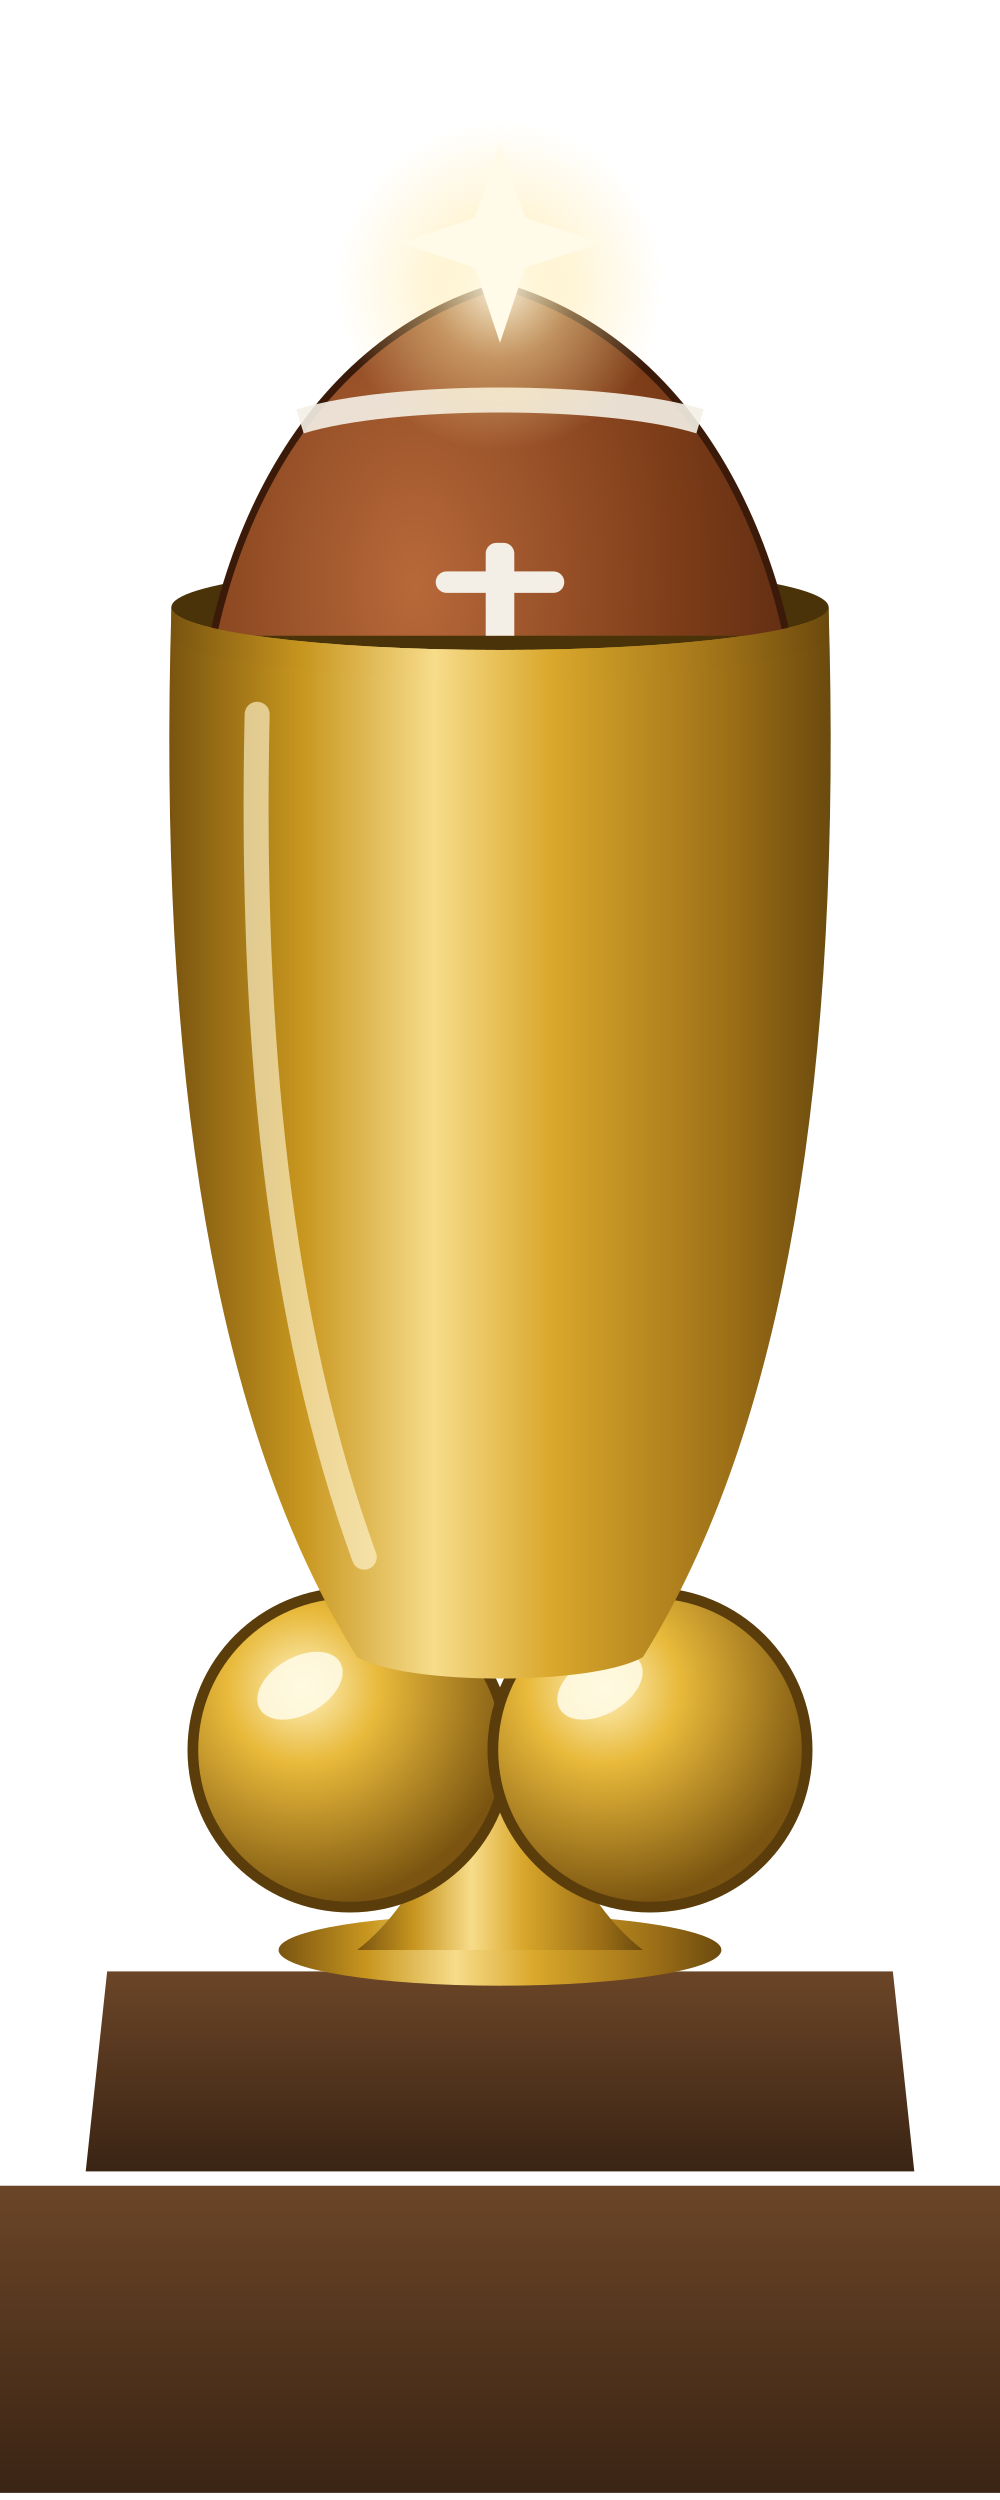
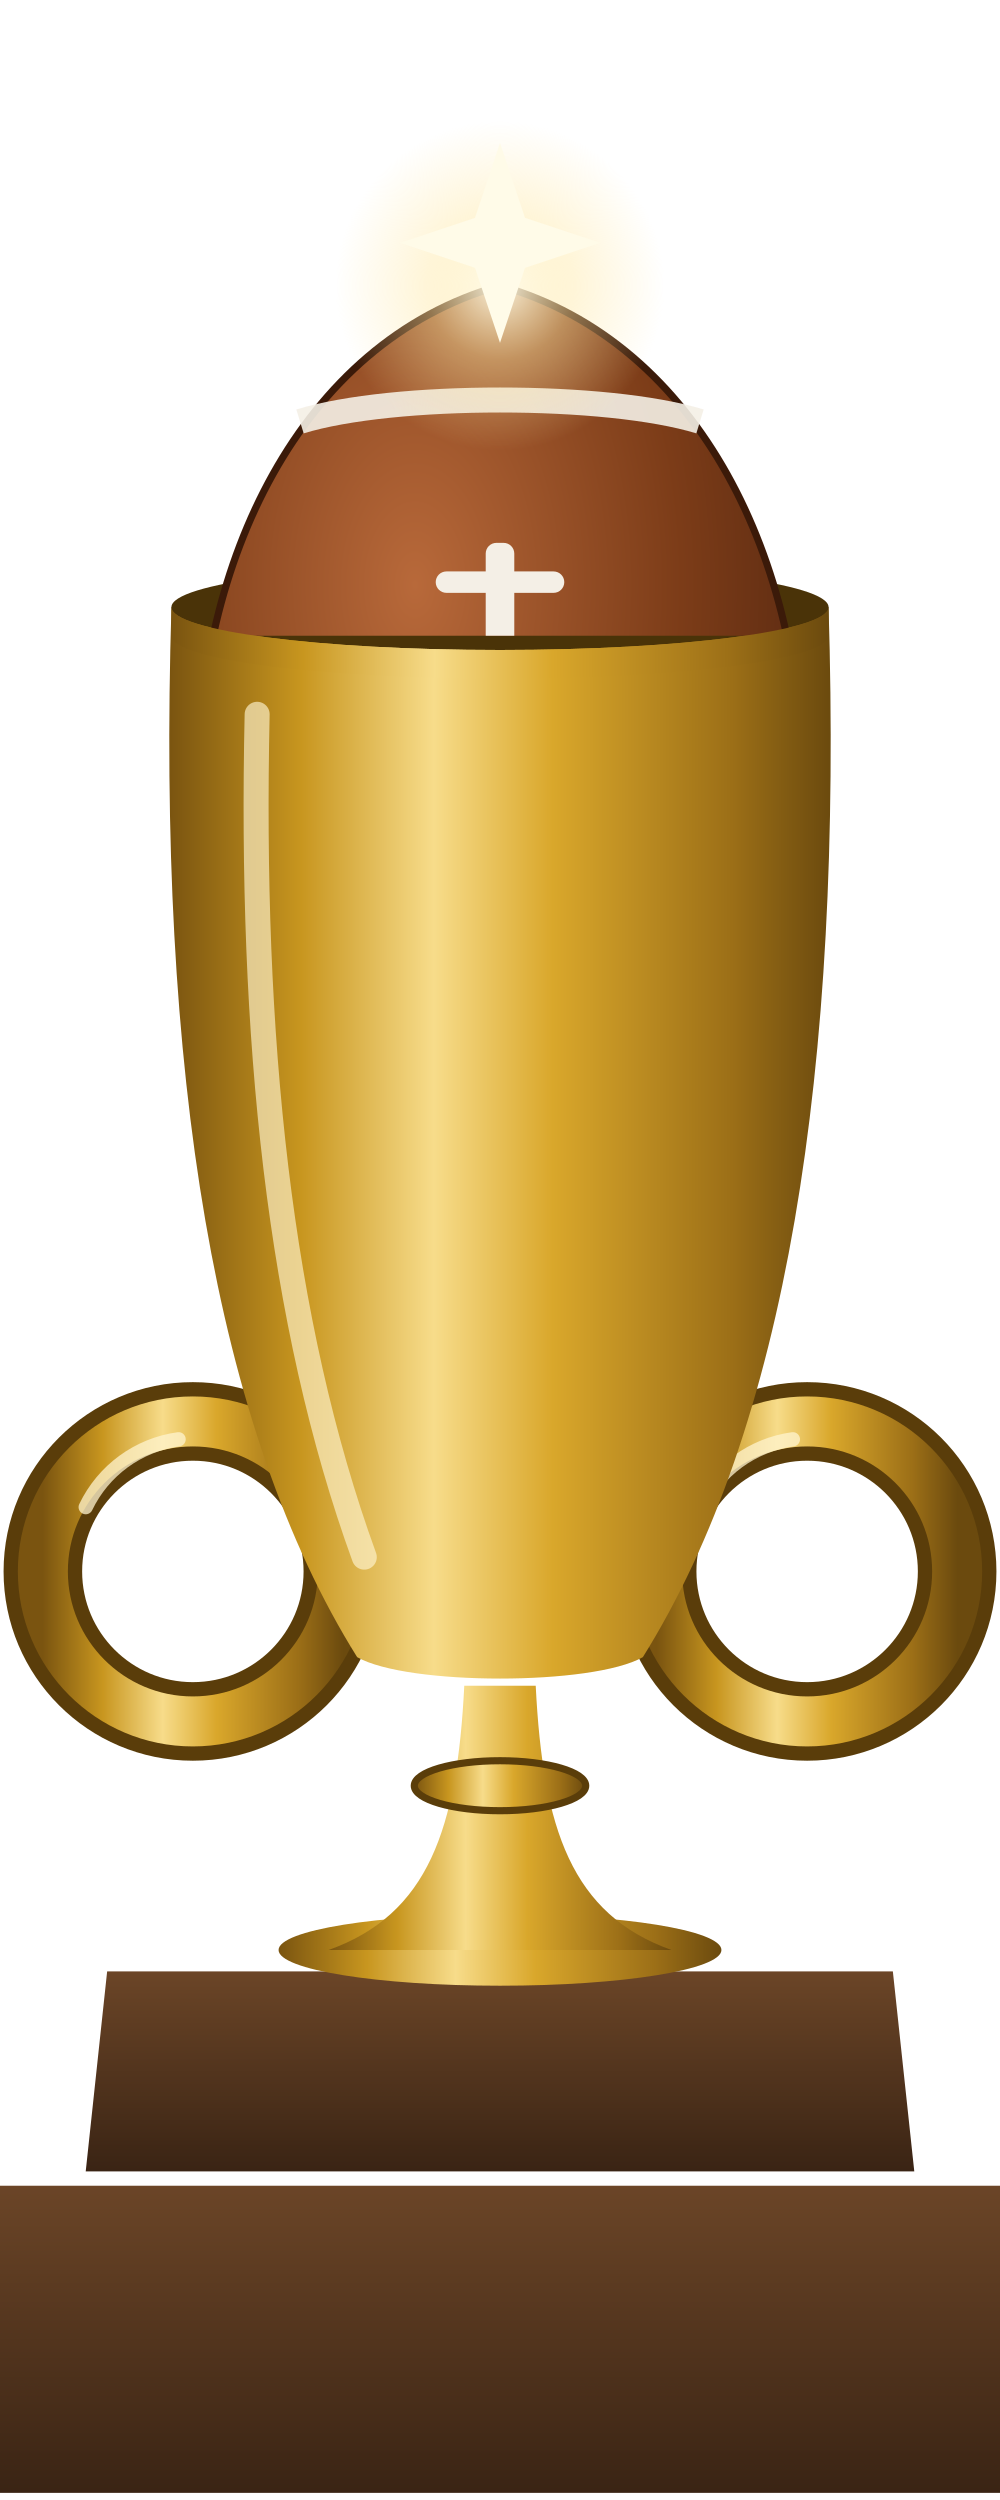
<svg xmlns="http://www.w3.org/2000/svg" viewBox="300 300 280 700" role="img" aria-label="The Glassboro Cup">
  <style>
.glow{transform-origin:440px 380px;animation:glow 2.4s ease-in-out infinite}
@keyframes glow{0%,100%{opacity:.3;transform:scale(.6)}50%{opacity:1;transform:scale(1.2)}}
.tw{transform-origin:440px 368px;animation:tw 1.8s ease-in-out infinite}
@keyframes tw{0%,100%{opacity:.2;transform:scale(.4) rotate(0)}50%{opacity:1;transform:scale(1) rotate(45deg)}}
@media (prefers-reduced-motion:reduce){.glow,.tw{animation:none}}
</style>
  <defs>
    <linearGradient id="g" x1="0" y1="0" x2="1" y2="0">
      <stop offset="0" stop-color="#7a5410" />
      <stop offset=".2" stop-color="#c8961f" />
      <stop offset=".4" stop-color="#f7dc8a" />
      <stop offset=".58" stop-color="#d9a72b" />
      <stop offset=".85" stop-color="#9c6f17" />
      <stop offset="1" stop-color="#6b4a0e" />
    </linearGradient>
    <radialGradient id="b" cx="35%" cy="30%" r="70%">
      <stop offset="0" stop-color="#fff2c0" />
      <stop offset=".35" stop-color="#e8b93a" />
      <stop offset="1" stop-color="#7a5410" />
    </radialGradient>
    <radialGradient id="l" cx="36%" cy="30%" r="80%">
      <stop offset="0" stop-color="#b8693a" />
      <stop offset=".55" stop-color="#7c3c18" />
      <stop offset="1" stop-color="#4a210e" />
    </radialGradient>
    <linearGradient id="w" x1="0" y1="0" x2="0" y2="1">
      <stop offset="0" stop-color="#6b4527" />
      <stop offset="1" stop-color="#3a2414" />
    </linearGradient>
    <radialGradient id="t" cx="50%" cy="50%" r="50%">
      <stop offset="0" stop-color="#fffbe8" stop-opacity=".95" />
      <stop offset=".45" stop-color="#ffe9a8" stop-opacity=".45" />
      <stop offset="1" stop-color="#ffe9a8" stop-opacity="0" />
    </radialGradient>
    <clipPath id="c">
      <rect x="0" y="0" width="880" height="478" />
    </clipPath>
  </defs>
  <path d="M 300 912 L 580 912 L 588 998 L 292 998 Z" fill="url(#w)" />
  <path d="M 330 852 L 550 852 L 556 908 L 324 908 Z" fill="url(#w)" />
  <ellipse cx="440" cy="846" rx="62" ry="10" fill="url(#g)" />
-   <path d="M 400 846 C 418 832 426 808 428 790 L 452 790 C 454 808 462 832 480 846 Z" fill="url(#g)" />
-   <circle cx="398" cy="790" r="44" fill="url(#b)" stroke="#5a3d0a" stroke-width="3" />
-   <circle cx="482" cy="790" r="44" fill="url(#b)" stroke="#5a3d0a" stroke-width="3" />
-   <ellipse cx="384" cy="772" rx="13" ry="8" fill="#fffbe8" opacity=".85" transform="rotate(-30 384 772)" />
-   <ellipse cx="468" cy="772" rx="13" ry="8" fill="#fffbe8" opacity=".85" transform="rotate(-30 468 772)" />
+   <path d="M 392 846 C 420 836 428 812 430 772 L 450 772 C 452 812 460 836 488 846 Z" fill="url(#g)" />
+   <ellipse cx="440" cy="800" rx="24" ry="7" fill="url(#g)" stroke="#5a3d0a" stroke-width="2" />
+   <g fill="none">
+     <circle cx="354" cy="740" r="42" stroke="#5a3d0a" stroke-width="22" />
+     <circle cx="526" cy="740" r="42" stroke="#5a3d0a" stroke-width="22" />
+     <circle cx="354" cy="740" r="42" stroke="url(#g)" stroke-width="14" />
+     <circle cx="526" cy="740" r="42" stroke="url(#g)" stroke-width="14" />
+     <path d="M 324 722 A 34 34 0 0 1 350 703 M 496 722 A 34 34 0 0 1 522 703" stroke="#fff4cf" stroke-width="4" stroke-linecap="round" opacity=".75" />
+   </g>
  <path d="M 348 470 L 532 470 C 536 600 520 700 480 764 C 466 772 414 772 400 764 C 360 700 344 600 348 470 Z" fill="url(#g)" />
  <path d="M 372 500 C 370 590 378 670 402 736" fill="none" stroke="#fff4cf" stroke-width="7" stroke-linecap="round" opacity=".65" />
  <ellipse cx="440" cy="470" rx="92" ry="12" fill="#4a3308" />
  <g clip-path="url(#c)">
    <g transform="translate(0 100)">
      <path d="M 440 280 C 553 312 553 528 440 560 C 327 528 327 312 440 280 Z" fill="url(#l)" stroke="#3b1a09" stroke-width="2" />
      <path d="M 384 318 C 410 310 470 310 496 318" fill="none" stroke="#f4efe6" stroke-width="7" opacity=".9" />
      <rect x="436" y="352" width="8" height="96" rx="3" fill="#f4efe6" />
      <rect x="422" y="360" width="36" height="6" rx="3" fill="#f4efe6" />
    </g>
  </g>
  <path d="M 348 470 A 92 12 0 0 0 532 470 L 532 478 A 92 12 0 0 1 348 478 Z" fill="url(#g)" />
  <circle class="glow" cx="440" cy="380" r="46" fill="url(#t)" />
  <path class="tw" d="M 440 340 L 447 361 L 468 368 L 447 375 L 440 396 L 433 375 L 412 368 L 433 361 Z" fill="#fffbe8" />
</svg>
